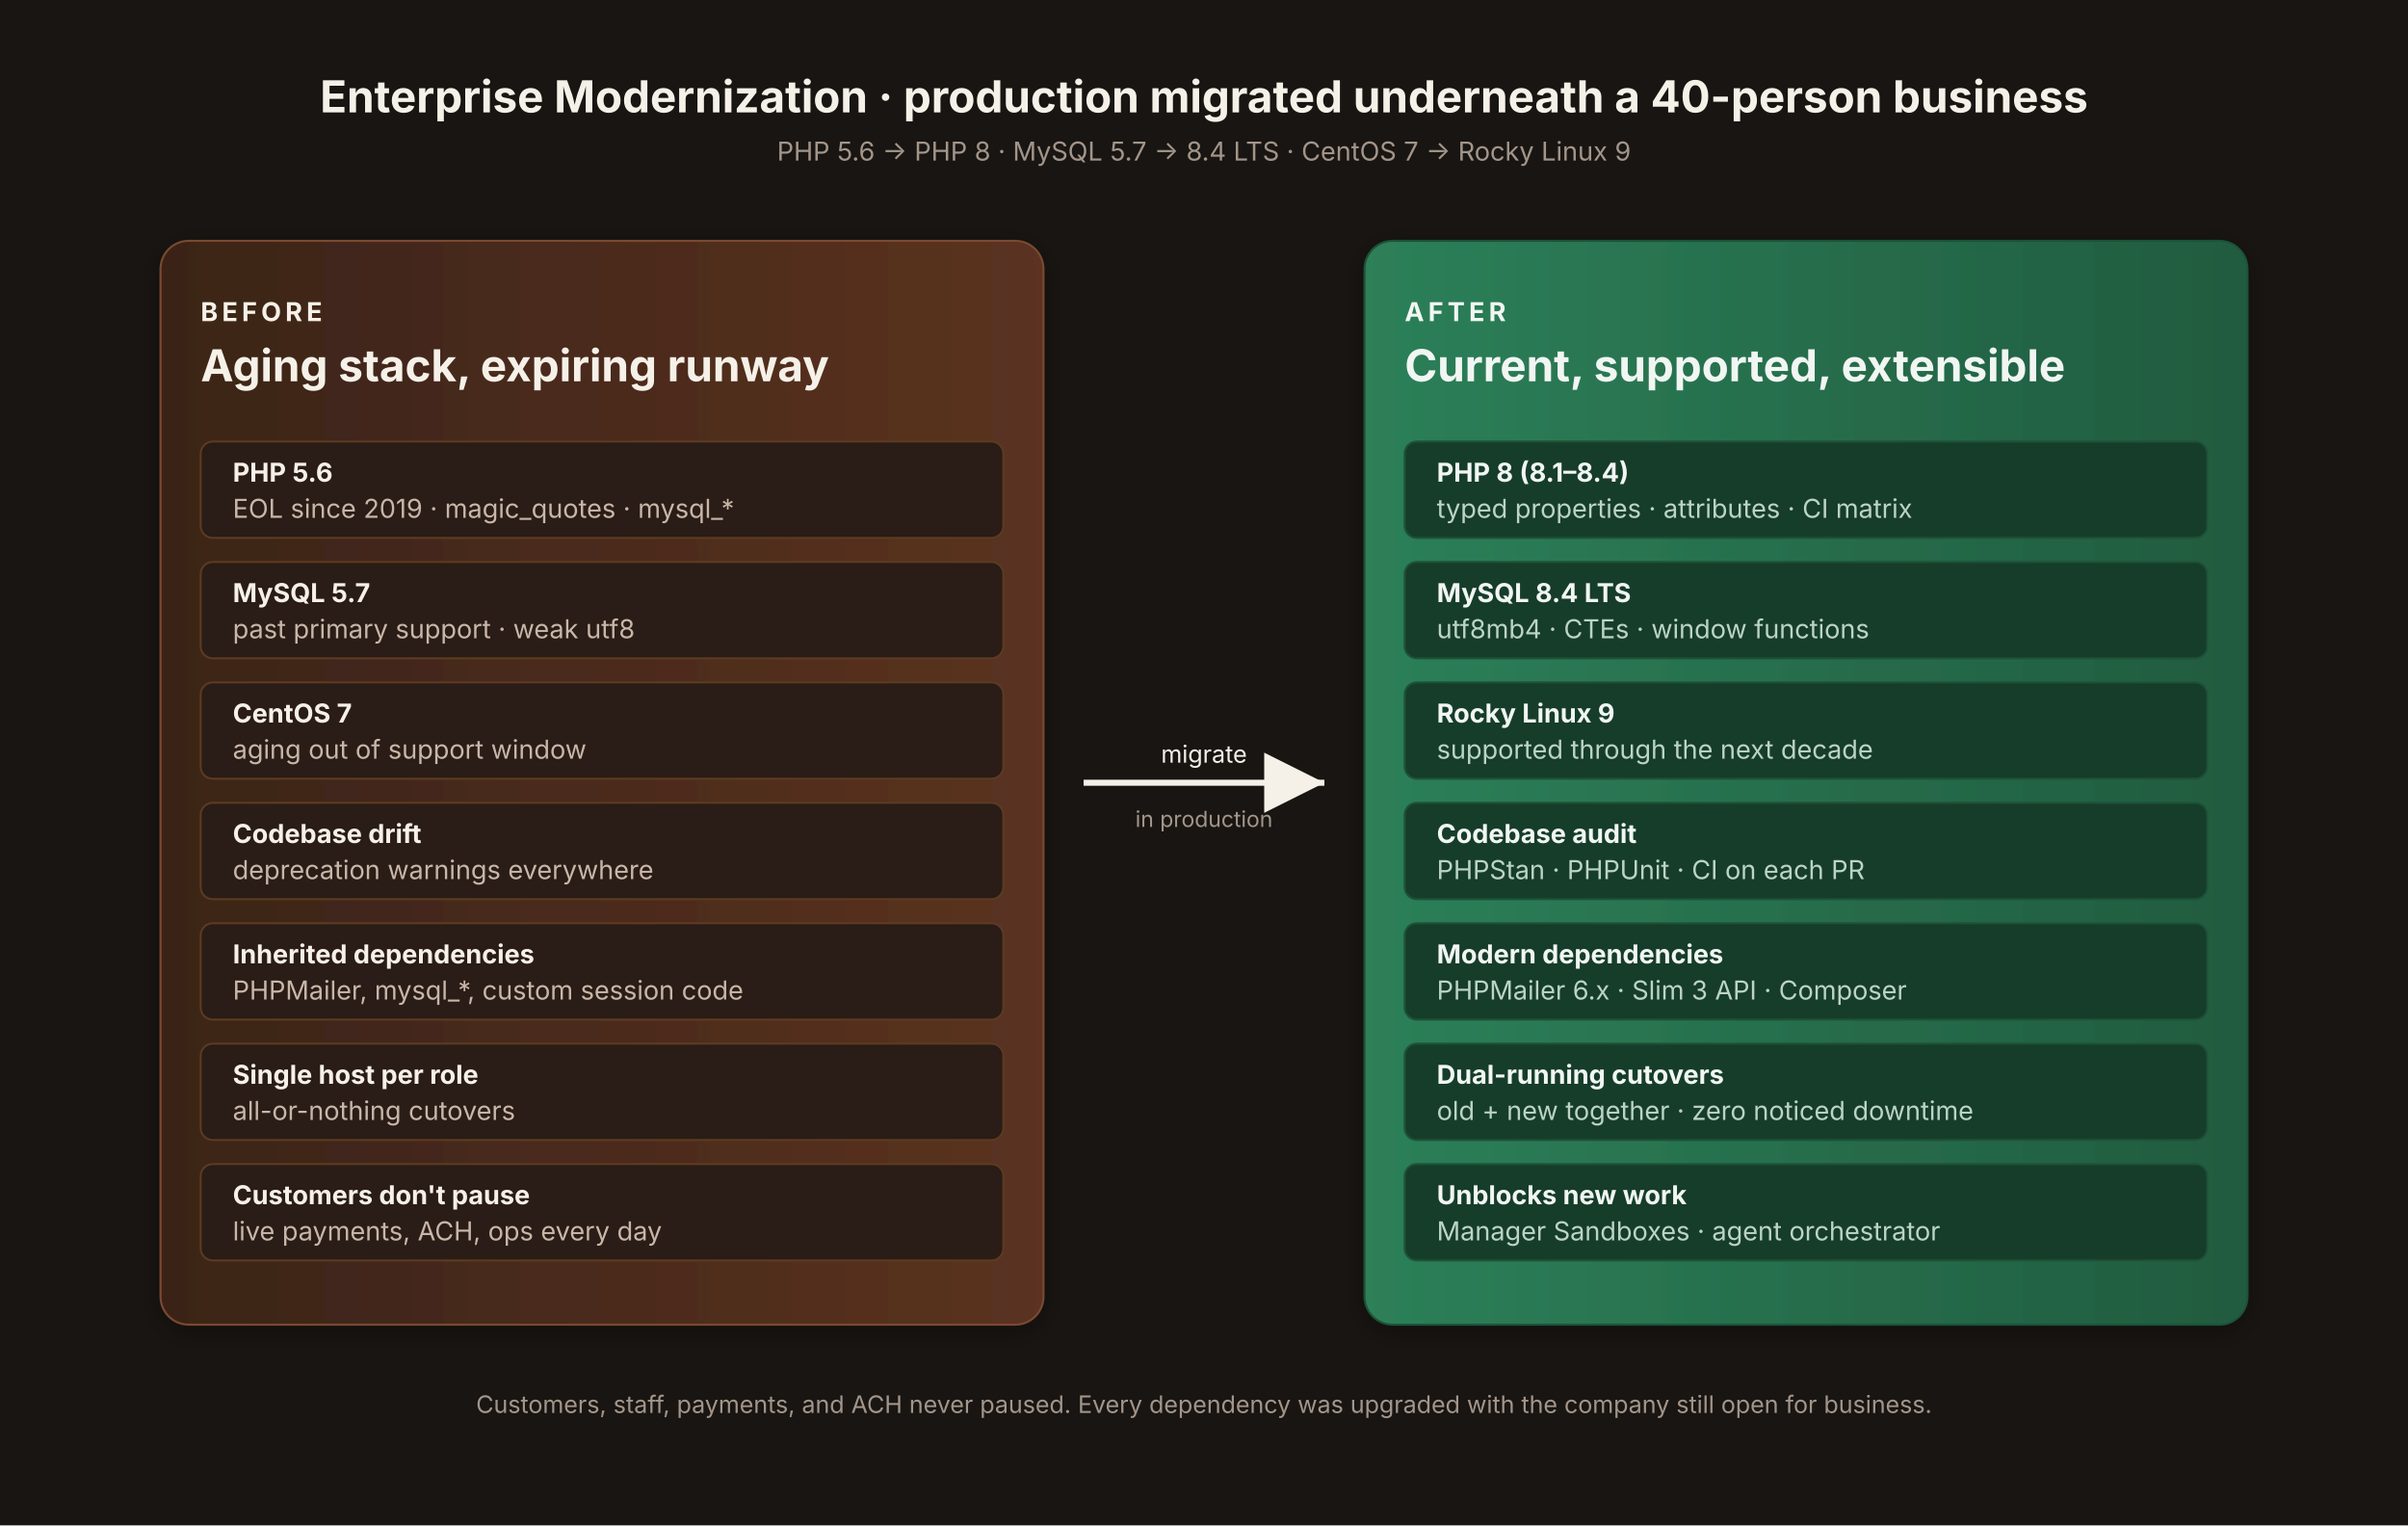
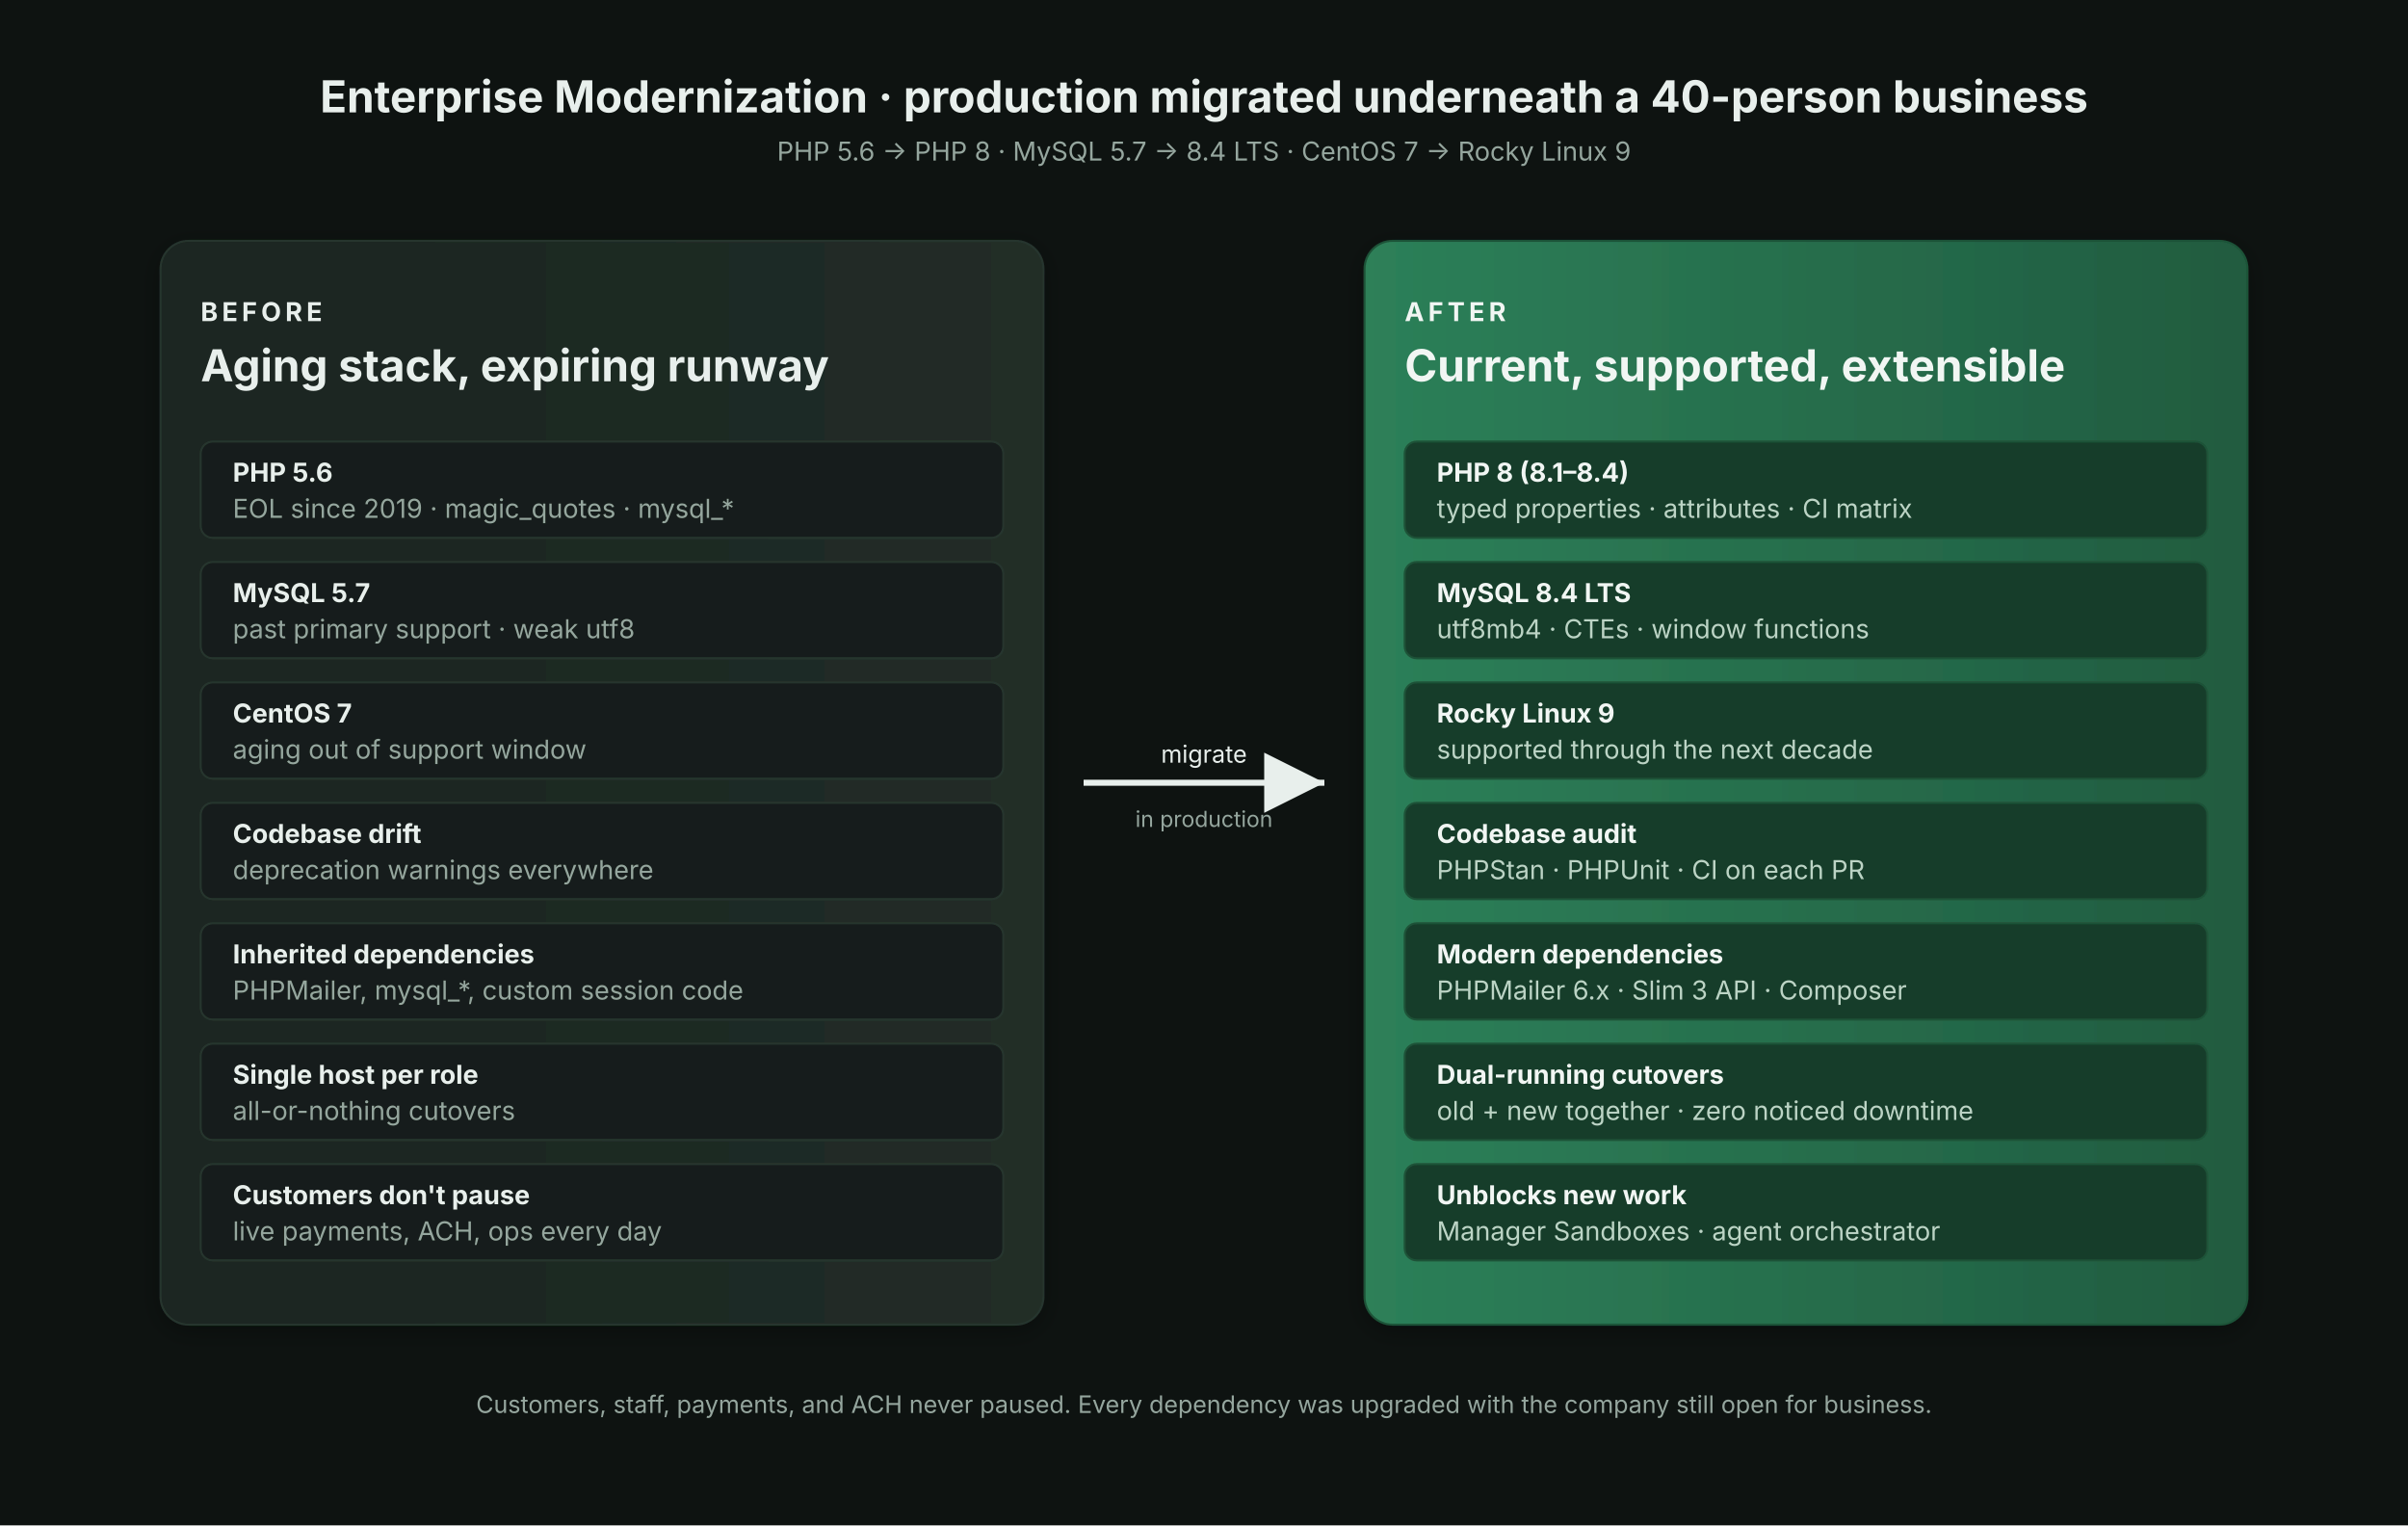
<svg xmlns="http://www.w3.org/2000/svg" viewBox="0 0 1200 760" font-family="system-ui,-apple-system,sans-serif">
  <defs>
    <linearGradient id="bgL" x1="0" y1="0" x2="1" y2="0">
-       <stop offset="0" stop-color="#3a2418" />
-       <stop offset="1" stop-color="#5b3220" />
+       <stop offset="0" stop-color="#1b2520" />
+       <stop offset="1" stop-color="#212d27" />
    </linearGradient>
    <linearGradient id="bgR" x1="0" y1="0" x2="1" y2="0">
      <stop offset="0" stop-color="#2d8059" />
      <stop offset="1" stop-color="#205b3f" />
    </linearGradient>
    <filter id="sh">
      <feDropShadow dx="0" dy="3" stdDeviation="6" flood-color="#000" flood-opacity="0.30" />
    </filter>
    <marker id="arr" viewBox="0 0 10 10" refX="10" refY="5" markerWidth="10" markerHeight="10" orient="auto-start-reverse">
-       <path d="M0 0 L10 5 L0 10 z" fill="#f6f1e8" />
+       <path d="M0 0 L10 5 L0 10 z" fill="#e8efec" />
    </marker>
  </defs>
-   <rect width="1200" height="760" fill="#181512" />
-   <text x="600" y="56" font-size="22" font-weight="700" fill="#f6f1e8" text-anchor="middle">Enterprise Modernization · production migrated underneath a 40-person business</text>
-   <text x="600" y="80" font-size="13" fill="#a3958a" text-anchor="middle">PHP 5.6 → PHP 8 · MySQL 5.7 → 8.4 LTS · CentOS 7 → Rocky Linux 9</text>
+   <rect width="1200" height="760" fill="#0e1311" />
+   <text x="600" y="56" font-size="22" font-weight="700" fill="#e8efec" text-anchor="middle">Enterprise Modernization · production migrated underneath a 40-person business</text>
+   <text x="600" y="80" font-size="13" fill="#95a69e" text-anchor="middle">PHP 5.6 → PHP 8 · MySQL 5.7 → 8.4 LTS · CentOS 7 → Rocky Linux 9</text>
  <g filter="url(#sh)">
-     <rect x="80" y="120" width="440" height="540" rx="14" fill="url(#bgL)" stroke="#7a4a30" />
-     <text x="100" y="160" font-size="13" font-weight="700" fill="#f6f1e8" letter-spacing="2">BEFORE</text>
-     <text x="100" y="190" font-size="22" font-weight="700" fill="#f6f1e8">Aging stack, expiring runway</text>
+     <rect x="80" y="120" width="440" height="540" rx="14" fill="url(#bgL)" stroke="#28362f" />
+     <text x="100" y="160" font-size="13" font-weight="700" fill="#e8efec" letter-spacing="2">BEFORE</text>
+     <text x="100" y="190" font-size="22" font-weight="700" fill="#e8efec">Aging stack, expiring runway</text>
    <g font-size="13">
-       <rect x="100" y="220" width="400" height="48" rx="6" fill="#2a1c12" stroke="#5b3a23" />
-       <text x="116" y="240" font-weight="700" fill="#f6f1e8">PHP 5.6</text>
-       <text x="116" y="258" fill="#c8b6aa">EOL since 2019 · magic_quotes · mysql_*</text>
-       <rect x="100" y="280" width="400" height="48" rx="6" fill="#2a1c12" stroke="#5b3a23" />
-       <text x="116" y="300" font-weight="700" fill="#f6f1e8">MySQL 5.7</text>
-       <text x="116" y="318" fill="#c8b6aa">past primary support · weak utf8</text>
-       <rect x="100" y="340" width="400" height="48" rx="6" fill="#2a1c12" stroke="#5b3a23" />
-       <text x="116" y="360" font-weight="700" fill="#f6f1e8">CentOS 7</text>
-       <text x="116" y="378" fill="#c8b6aa">aging out of support window</text>
-       <rect x="100" y="400" width="400" height="48" rx="6" fill="#2a1c12" stroke="#5b3a23" />
-       <text x="116" y="420" font-weight="700" fill="#f6f1e8">Codebase drift</text>
-       <text x="116" y="438" fill="#c8b6aa">deprecation warnings everywhere</text>
-       <rect x="100" y="460" width="400" height="48" rx="6" fill="#2a1c12" stroke="#5b3a23" />
-       <text x="116" y="480" font-weight="700" fill="#f6f1e8">Inherited dependencies</text>
-       <text x="116" y="498" fill="#c8b6aa">PHPMailer, mysql_*, custom session code</text>
-       <rect x="100" y="520" width="400" height="48" rx="6" fill="#2a1c12" stroke="#5b3a23" />
-       <text x="116" y="540" font-weight="700" fill="#f6f1e8">Single host per role</text>
-       <text x="116" y="558" fill="#c8b6aa">all-or-nothing cutovers</text>
-       <rect x="100" y="580" width="400" height="48" rx="6" fill="#2a1c12" stroke="#5b3a23" />
-       <text x="116" y="600" font-weight="700" fill="#f6f1e8">Customers don't pause</text>
-       <text x="116" y="618" fill="#c8b6aa">live payments, ACH, ops every day</text>
+       <rect x="100" y="220" width="400" height="48" rx="6" fill="#161e1a" stroke="#28362f" />
+       <text x="116" y="240" font-weight="700" fill="#e8efec">PHP 5.6</text>
+       <text x="116" y="258" fill="#95a69e">EOL since 2019 · magic_quotes · mysql_*</text>
+       <rect x="100" y="280" width="400" height="48" rx="6" fill="#161e1a" stroke="#28362f" />
+       <text x="116" y="300" font-weight="700" fill="#e8efec">MySQL 5.7</text>
+       <text x="116" y="318" fill="#95a69e">past primary support · weak utf8</text>
+       <rect x="100" y="340" width="400" height="48" rx="6" fill="#161e1a" stroke="#28362f" />
+       <text x="116" y="360" font-weight="700" fill="#e8efec">CentOS 7</text>
+       <text x="116" y="378" fill="#95a69e">aging out of support window</text>
+       <rect x="100" y="400" width="400" height="48" rx="6" fill="#161e1a" stroke="#28362f" />
+       <text x="116" y="420" font-weight="700" fill="#e8efec">Codebase drift</text>
+       <text x="116" y="438" fill="#95a69e">deprecation warnings everywhere</text>
+       <rect x="100" y="460" width="400" height="48" rx="6" fill="#161e1a" stroke="#28362f" />
+       <text x="116" y="480" font-weight="700" fill="#e8efec">Inherited dependencies</text>
+       <text x="116" y="498" fill="#95a69e">PHPMailer, mysql_*, custom session code</text>
+       <rect x="100" y="520" width="400" height="48" rx="6" fill="#161e1a" stroke="#28362f" />
+       <text x="116" y="540" font-weight="700" fill="#e8efec">Single host per role</text>
+       <text x="116" y="558" fill="#95a69e">all-or-nothing cutovers</text>
+       <rect x="100" y="580" width="400" height="48" rx="6" fill="#161e1a" stroke="#28362f" />
+       <text x="116" y="600" font-weight="700" fill="#e8efec">Customers don't pause</text>
+       <text x="116" y="618" fill="#95a69e">live payments, ACH, ops every day</text>
    </g>
  </g>
  <g filter="url(#sh)">
    <rect x="680" y="120" width="440" height="540" rx="14" fill="url(#bgR)" stroke="#1f5237" />
    <text x="700" y="160" font-size="13" font-weight="700" fill="#f1f6f3" letter-spacing="2">AFTER</text>
    <text x="700" y="190" font-size="22" font-weight="700" fill="#f1f6f3">Current, supported, extensible</text>
    <g font-size="13">
      <rect x="700" y="220" width="400" height="48" rx="6" fill="#163d2a" stroke="#1f5237" />
      <text x="716" y="240" font-weight="700" fill="#f1f6f3">PHP 8 (8.1–8.4)</text>
      <text x="716" y="258" fill="#bcd4c5">typed properties · attributes · CI matrix</text>
      <rect x="700" y="280" width="400" height="48" rx="6" fill="#163d2a" stroke="#1f5237" />
      <text x="716" y="300" font-weight="700" fill="#f1f6f3">MySQL 8.4 LTS</text>
      <text x="716" y="318" fill="#bcd4c5">utf8mb4 · CTEs · window functions</text>
      <rect x="700" y="340" width="400" height="48" rx="6" fill="#163d2a" stroke="#1f5237" />
      <text x="716" y="360" font-weight="700" fill="#f1f6f3">Rocky Linux 9</text>
      <text x="716" y="378" fill="#bcd4c5">supported through the next decade</text>
      <rect x="700" y="400" width="400" height="48" rx="6" fill="#163d2a" stroke="#1f5237" />
      <text x="716" y="420" font-weight="700" fill="#f1f6f3">Codebase audit</text>
      <text x="716" y="438" fill="#bcd4c5">PHPStan · PHPUnit · CI on each PR</text>
      <rect x="700" y="460" width="400" height="48" rx="6" fill="#163d2a" stroke="#1f5237" />
      <text x="716" y="480" font-weight="700" fill="#f1f6f3">Modern dependencies</text>
      <text x="716" y="498" fill="#bcd4c5">PHPMailer 6.x · Slim 3 API · Composer</text>
      <rect x="700" y="520" width="400" height="48" rx="6" fill="#163d2a" stroke="#1f5237" />
      <text x="716" y="540" font-weight="700" fill="#f1f6f3">Dual-running cutovers</text>
      <text x="716" y="558" fill="#bcd4c5">old + new together · zero noticed downtime</text>
      <rect x="700" y="580" width="400" height="48" rx="6" fill="#163d2a" stroke="#1f5237" />
      <text x="716" y="600" font-weight="700" fill="#f1f6f3">Unblocks new work</text>
      <text x="716" y="618" fill="#bcd4c5">Manager Sandboxes · agent orchestrator</text>
    </g>
  </g>
-   <line x1="540" y1="390" x2="660" y2="390" stroke="#f6f1e8" stroke-width="3" marker-end="url(#arr)" />
-   <text x="600" y="380" font-size="12" fill="#f6f1e8" text-anchor="middle">migrate</text>
-   <text x="600" y="412" font-size="11" fill="#a3958a" text-anchor="middle">in production</text>
-   <text x="600" y="704" font-size="12" fill="#a3958a" text-anchor="middle">Customers, staff, payments, and ACH never paused. Every dependency was upgraded with the company still open for business.</text>
+   <line x1="540" y1="390" x2="660" y2="390" stroke="#e8efec" stroke-width="3" marker-end="url(#arr)" />
+   <text x="600" y="380" font-size="12" fill="#e8efec" text-anchor="middle">migrate</text>
+   <text x="600" y="412" font-size="11" fill="#95a69e" text-anchor="middle">in production</text>
+   <text x="600" y="704" font-size="12" fill="#95a69e" text-anchor="middle">Customers, staff, payments, and ACH never paused. Every dependency was upgraded with the company still open for business.</text>
</svg>
